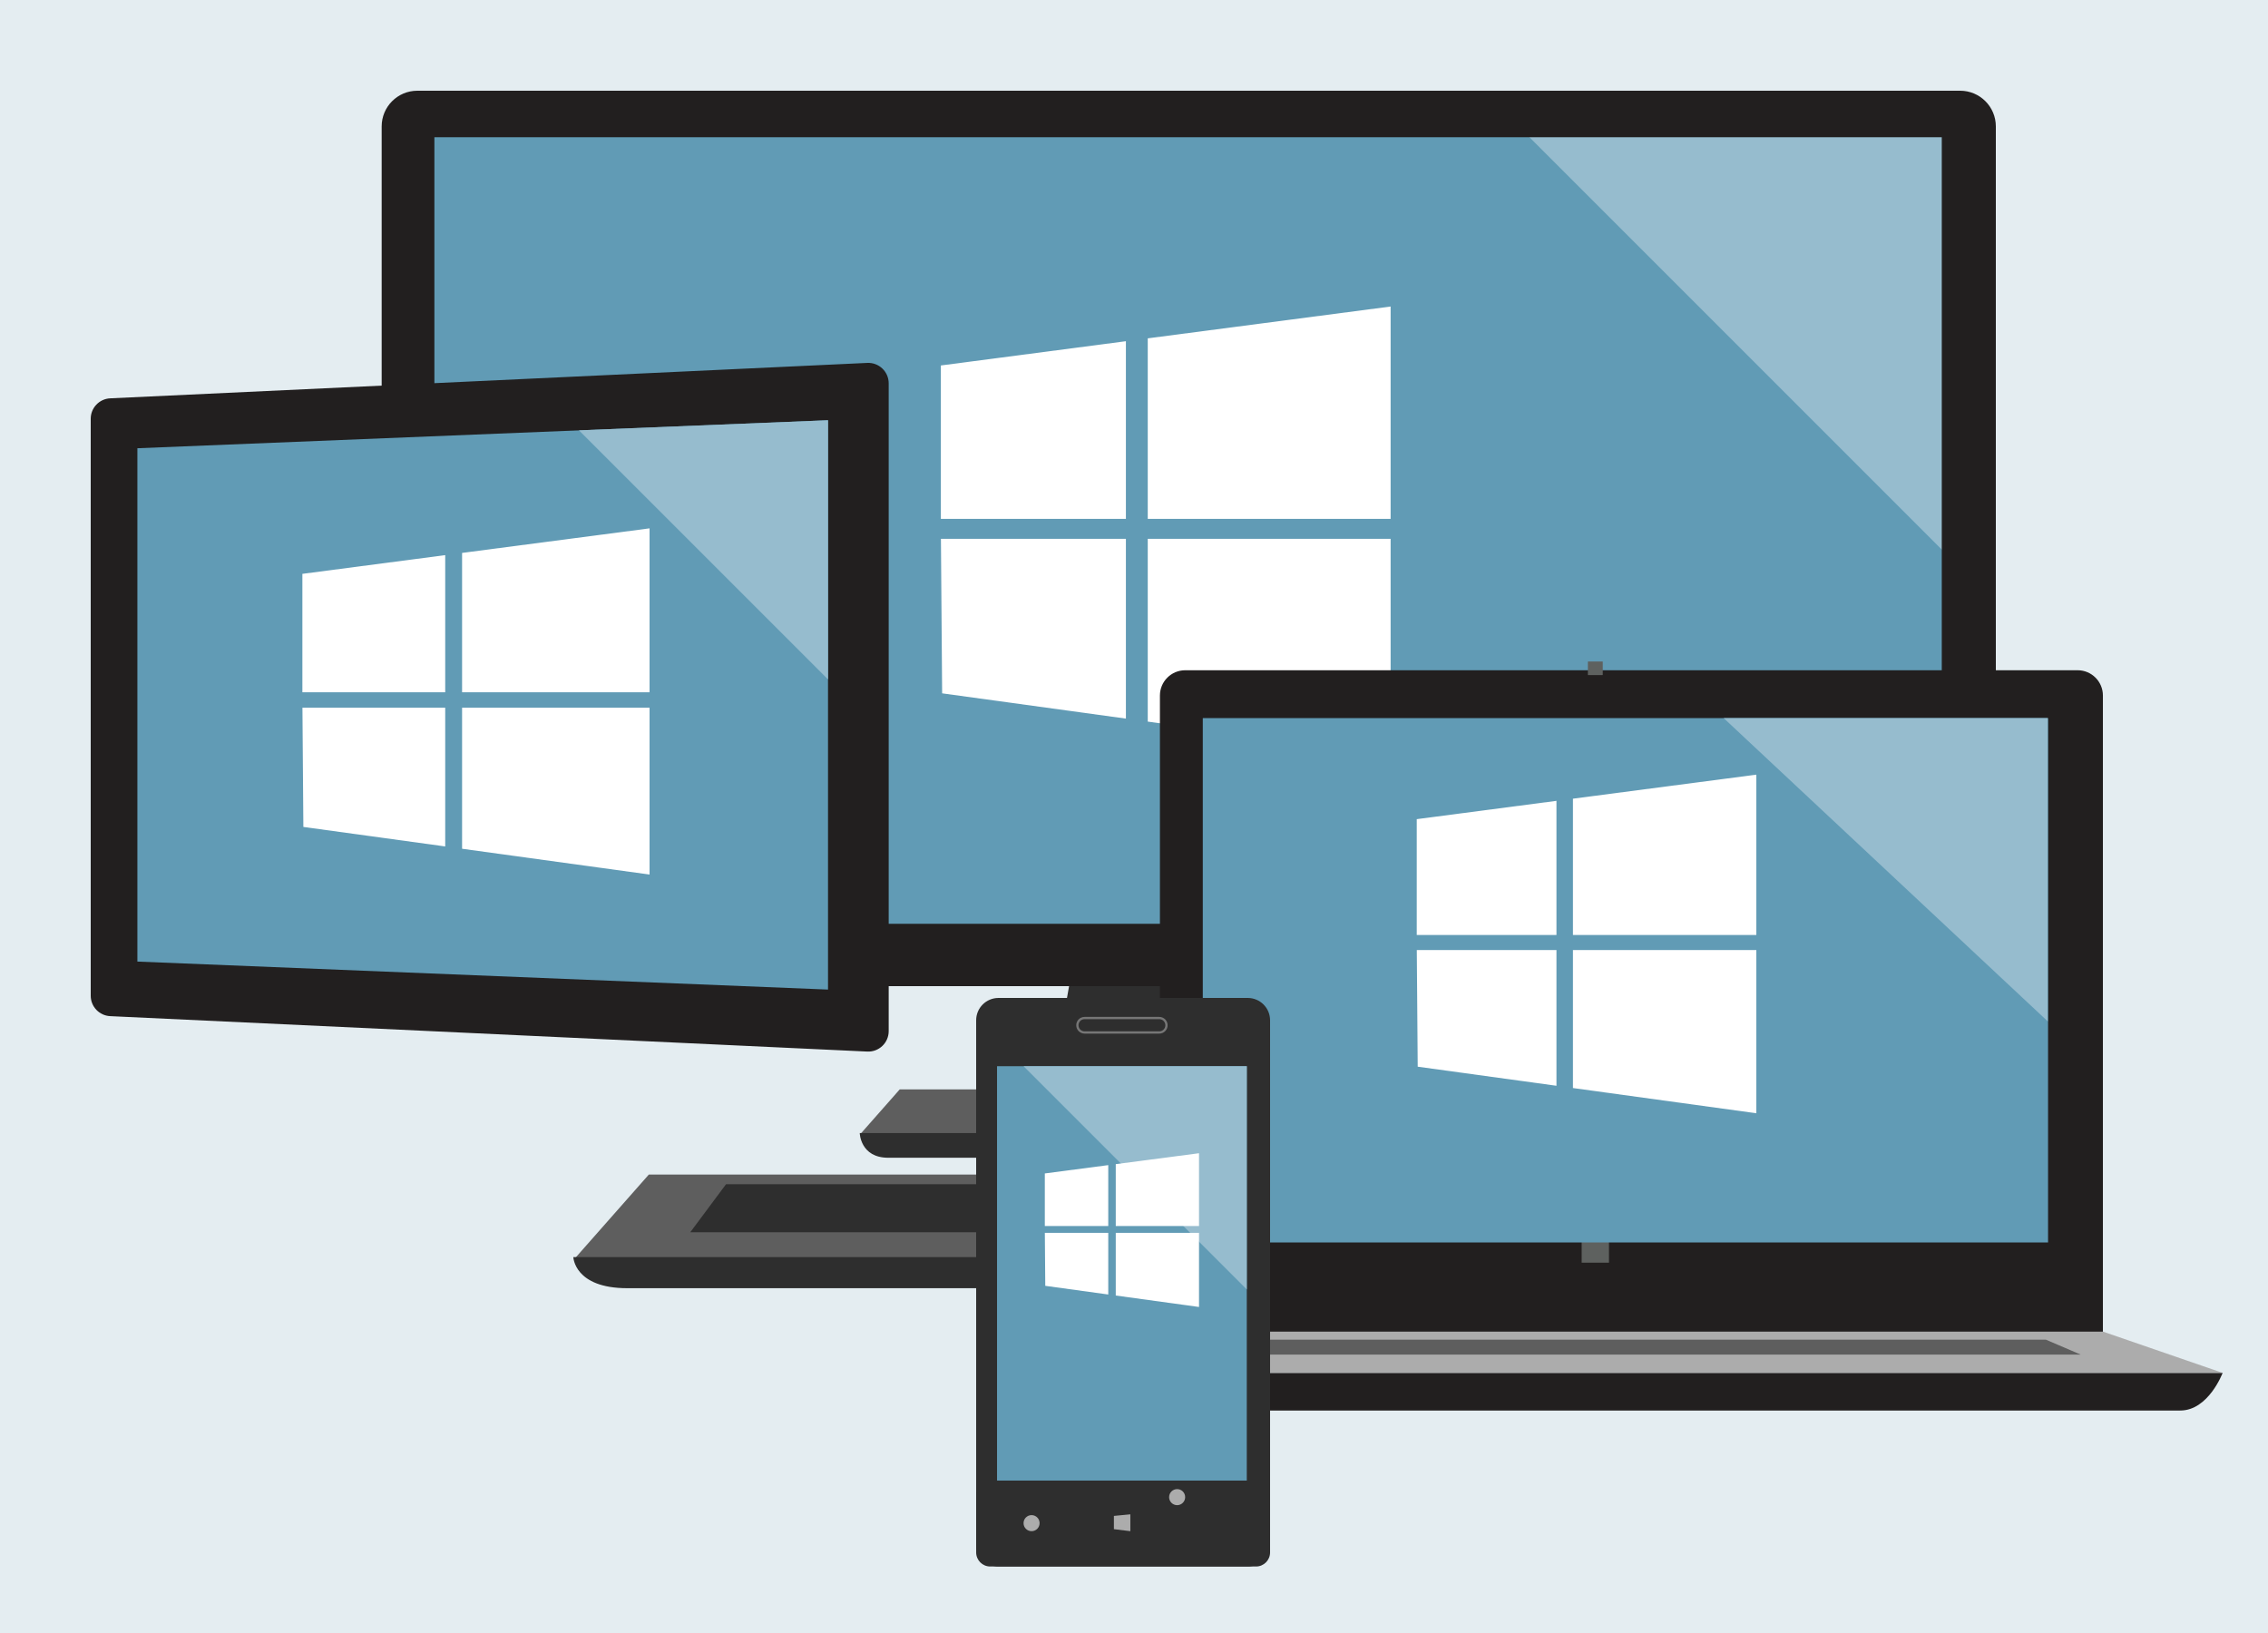
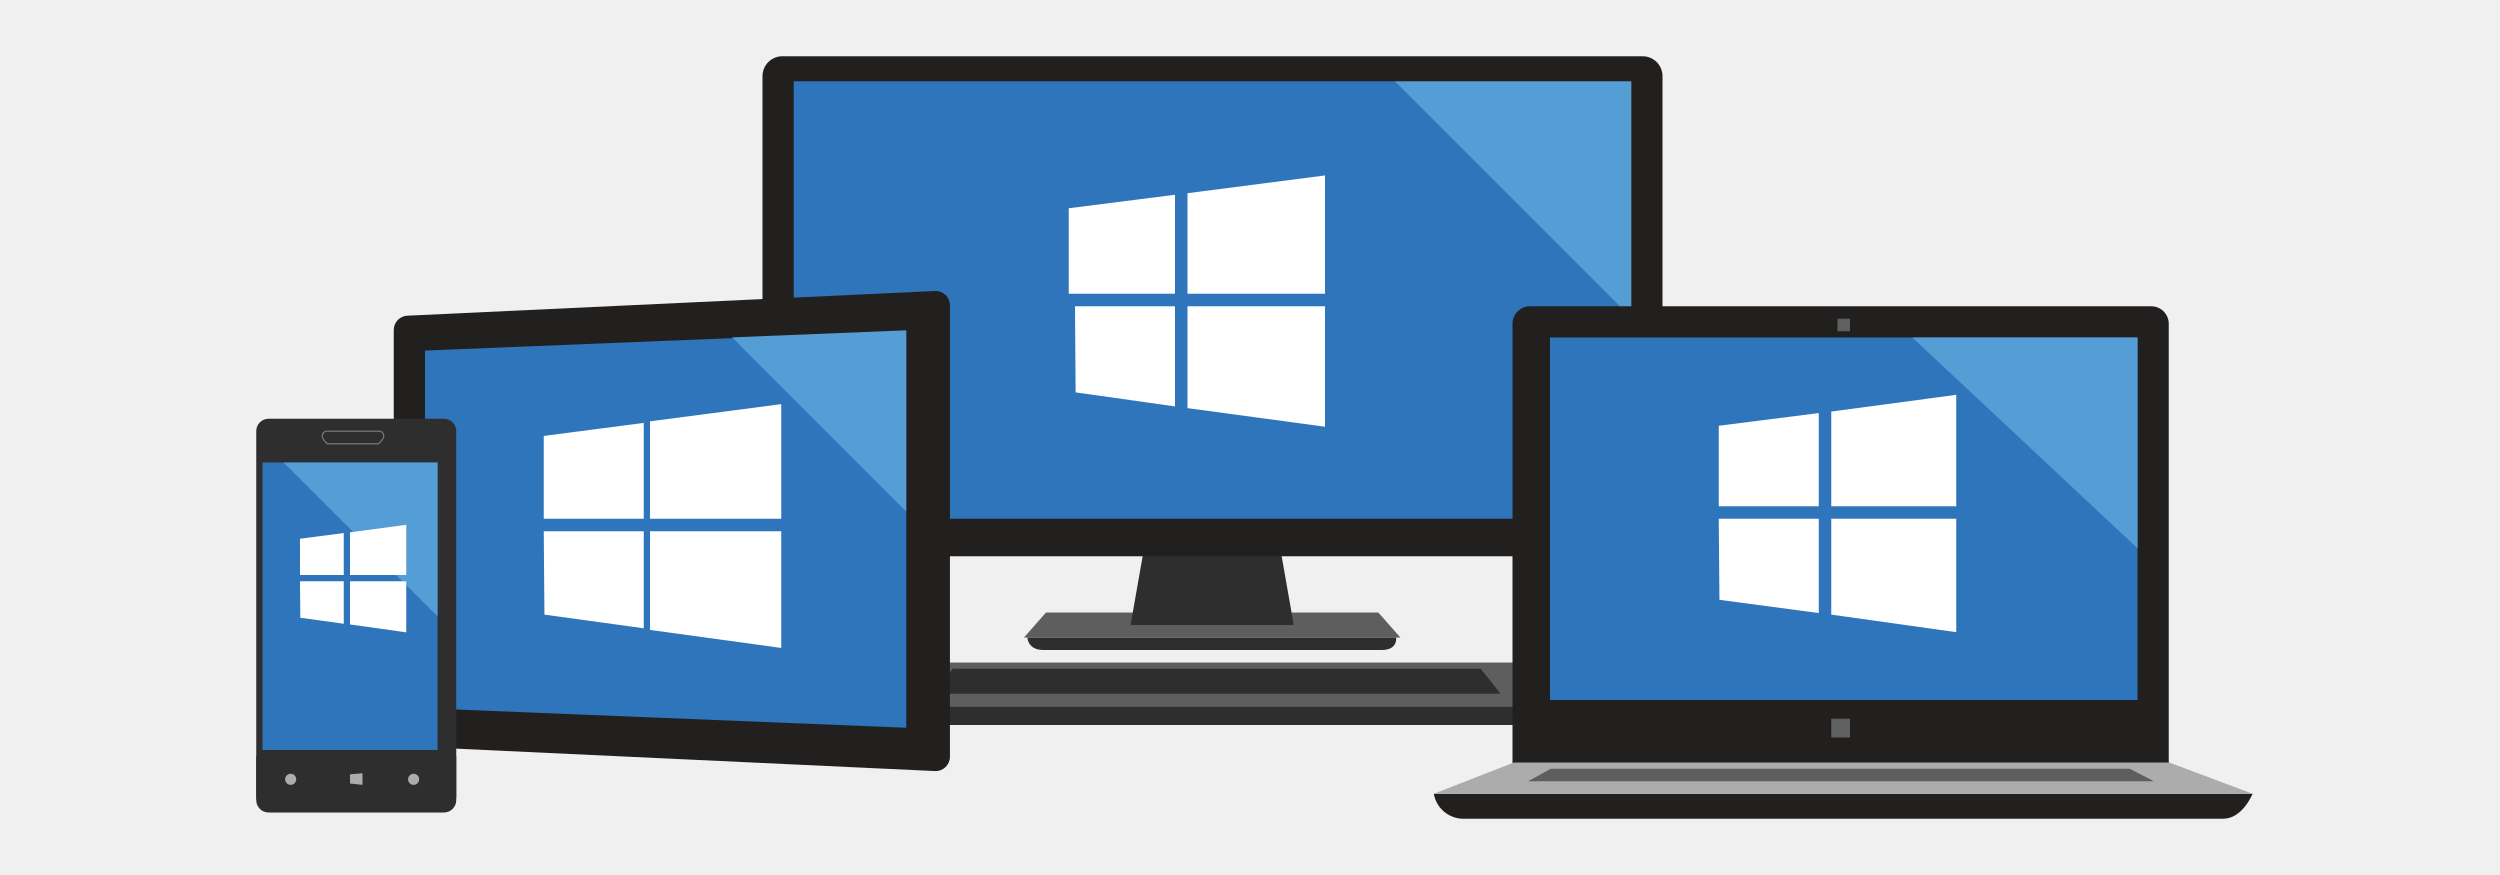
- <svg xmlns="http://www.w3.org/2000/svg" version="1.1" id="Layer_1" x="0px" y="0px" viewBox="0 0 200 144" style="enable-background:new 0 0 200 144;" xml:space="preserve">
-   <style type="text/css">
- 	.st0{fill:#E4EDF1;}
- 	.st1{fill:#E3E3E3;}
- 	.st2{fill:#5E5E5E;}
- 	.st3{fill:#2E2E2E;}
- 	.st4{fill:#7CABC2;}
- 	.st5{fill:#96BCCE;}
- 	.st6{fill:#2C3E50;}
- 	.st7{clip-path:url(#SVGID_2_);fill:#447995;}
- 	.st8{fill:#FFFFFF;}
- 	
- 		.st9{fill-rule:evenodd;clip-rule:evenodd;fill:none;stroke:#E3E3E3;stroke-width:1.309;stroke-linecap:round;stroke-linejoin:round;stroke-miterlimit:10;stroke-dasharray:1.309,2.618;}
- 	.st10{fill:#5D5D5D;}
- 	.st11{fill:#C7C7C7;}
- 	.st12{fill:none;stroke:#909090;stroke-width:1.174;stroke-miterlimit:10;stroke-dasharray:2.349,3.523;}
- 	.st13{fill:#395B71;}
- 	.st14{fill-rule:evenodd;clip-rule:evenodd;fill:#395B71;}
- 	.st15{fill-rule:evenodd;clip-rule:evenodd;fill:#2E2E2E;}
- 	.st16{fill:#2C3E58;}
- 	.st17{fill:#447995;}
- 	.st18{fill:none;}
- 	.st19{fill:#4889A8;}
- 	.st20{fill:#929090;}
- 	.st21{fill:#96BBCD;}
- 	.st22{fill:#3A5C71;}
- 	.st23{fill:#757575;}
- 	.st24{fill:#682A7A;}
- 	.st25{fill:#478AA9;}
- 	.st26{fill:#672A79;}
- 	.st27{fill:#334D63;}
- 	.st28{fill:#5D5F5E;}
- 	.st29{fill:#FAB516;}
- 	.st30{fill:#F5891F;}
- 	.st31{fill:#CB6D29;}
- 	.st32{fill:#171717;}
- 	.st33{fill:#CADEE6;}
- 	.st34{opacity:0.41;fill:#929090;}
- 	.st35{clip-path:url(#SVGID_4_);}
- 	.st36{clip-path:url(#SVGID_6_);}
- 	.st37{fill:#FE8B0C;}
- 	.st38{fill:#231F20;}
- 	.st39{fill:#909090;}
- 	.st40{fill:#2E2E2E;stroke:#8F8F8F;stroke-width:0.751;stroke-miterlimit:10;}
- 	.st41{fill:#8F8F8F;}
- 	.st42{fill:#C6C6C6;}
- 	.st43{fill:#777677;}
- 	.st44{fill:#D9DCE1;}
- 	.st45{clip-path:url(#SVGID_8_);}
- 	.st46{fill:none;stroke:#909090;stroke-miterlimit:10;stroke-dasharray:2,2;}
- 	.st47{fill:#ACACAC;}
- 	.st48{fill-rule:evenodd;clip-rule:evenodd;fill:#7CABC2;}
- 	.st49{fill-rule:evenodd;clip-rule:evenodd;fill:#478AA9;}
- 	.st50{clip-path:url(#SVGID_10_);}
- 	.st51{clip-path:url(#SVGID_12_);}
- 	.st52{fill:#7DB912;}
- 	.st53{fill:#B2B9C2;}
- 	.st54{fill:#B0CDDA;}
- 	.st55{clip-path:url(#SVGID_14_);fill:#333333;}
- 	.st56{clip-path:url(#SVGID_14_);fill:none;}
- 	.st57{clip-path:url(#SVGID_14_);fill:#7DB912;}
- 	.st58{clip-path:url(#SVGID_14_);fill:#FFFFFF;}
- 	.st59{clip-path:url(#SVGID_16_);fill:#333333;}
- 	.st60{clip-path:url(#SVGID_16_);fill:none;}
- 	.st61{clip-path:url(#SVGID_16_);fill:#395B71;}
- 	.st62{clip-path:url(#SVGID_16_);fill:#FFFFFF;}
- 	.st63{clip-path:url(#SVGID_16_);fill:#D1D2D2;}
- 	.st64{clip-path:url(#SVGID_18_);fill:#333333;}
- 	.st65{clip-path:url(#SVGID_18_);fill:none;}
- 	.st66{clip-path:url(#SVGID_18_);fill:#478AA9;}
- 	.st67{clip-path:url(#SVGID_18_);fill:#FFFFFF;}
- 	.st68{fill:#F58B20;}
- 	.st69{fill:#2B2B2B;}
- 	.st70{fill:#3B77AD;}
- 	.st71{fill:#F7CD13;}
- 	.st72{fill:#464646;}
- 	.st73{fill:#929497;}
- 	.st74{fill:#A6A8AB;}
- 	.st75{fill:#2F75BB;}
- 	.st76{fill:none;stroke:#757575;stroke-width:0.502;stroke-miterlimit:10;}
- 	.st77{fill:#3C88C6;}
- 	.st78{fill:#E4CB58;}
- 	.st79{fill:#58595B;}
- 	.st80{fill:#007ACC;}
- 	.st81{fill:#E4E4E5;}
- 	.st82{fill:#E73F24;}
- 	.st83{fill:#F58B23;}
- 	.st84{fill:#ADADAD;}
- 	.st85{fill:#959595;}
- 	.st86{fill-rule:evenodd;clip-rule:evenodd;fill:none;stroke:#E3E3E3;stroke-width:1.16;stroke-miterlimit:10;}
- 	.st87{fill-rule:evenodd;clip-rule:evenodd;fill:none;stroke:#4889A8;stroke-width:1.16;stroke-miterlimit:10;}
- 	.st88{fill-rule:evenodd;clip-rule:evenodd;fill:none;stroke:#0C8A44;stroke-width:1.16;stroke-miterlimit:10;}
- 	.st89{fill:#DB58DB;}
- 	.st90{fill:#B4079C;}
- 	.st91{fill:#9A37AF;}
- 	.st92{fill:#721481;}
- 	.st93{fill:#73AA24;}
- 	.st94{fill:#05930C;}
- 	.st95{fill:#2581BF;}
- 	.st96{fill:#004E8C;}
- 	.st97{fill:none;stroke:#909090;stroke-width:0.92;stroke-miterlimit:10;}
- 	.st98{fill:none;stroke:#909090;stroke-width:0.949;stroke-miterlimit:10;}
- 	.st99{fill:none;stroke:#909090;stroke-width:0.899;stroke-miterlimit:10;}
- 	.st100{fill:none;stroke:#909090;stroke-width:0.848;stroke-miterlimit:10;}
- 	.st101{fill:none;stroke:#909090;stroke-width:0.797;stroke-miterlimit:10;}
- 	.st102{fill:none;stroke:#909090;stroke-width:0.747;stroke-miterlimit:10;}
- 	.st103{fill:none;stroke:#909090;stroke-width:0.696;stroke-miterlimit:10;}
- 	.st104{fill:none;stroke:#447995;stroke-miterlimit:10;}
- 	.st105{fill:#FFFFFF;stroke:#96BCCE;stroke-width:0.75;stroke-miterlimit:10;}
- 	.st106{clip-path:url(#SVGID_20_);}
- 	.st107{fill:#08BBF1;}
- 	.st108{fill:#0AA5E2;}
- 	.st109{fill:#B2D7F0;}
- 	.st110{fill:#181717;}
- 	.st111{fill:#F3AF21;}
- 	.st112{fill:none;stroke:#5D5D5D;stroke-width:0.835;stroke-miterlimit:10;}
- 	.st113{fill:none;stroke:#5D5D5D;stroke-width:1.353;stroke-miterlimit:10;}
- 	.st114{fill-rule:evenodd;clip-rule:evenodd;fill:#7DB912;}
- 	.st115{fill:#333333;}
- 	.st116{fill:none;stroke:#FFFFFF;stroke-width:0.225;stroke-linecap:round;stroke-linejoin:round;stroke-miterlimit:10;}
- 	.st117{fill:#737374;}
- 	.st118{fill:#515050;}
- 	.st119{fill:none;stroke:#000000;stroke-width:0.45;stroke-miterlimit:1;}
- 	.st120{fill:#619BB5;}
- 	.st121{fill:none;stroke:#395B71;stroke-width:0.234;stroke-miterlimit:10;}
- 	.st122{fill:#32383D;}
- 	.st123{fill:#00BCF2;}
- 	.st124{fill:#2C2737;}
- 	.st125{fill:#201D29;}
- 	.st126{fill:#22BAED;}
- 	.st127{fill:#221F1F;}
- 	.st128{clip-path:url(#SVGID_22_);}
- 	.st129{clip-path:url(#SVGID_24_);}
- 	.st130{fill:#5E615F;}
- 	.st131{fill:none;stroke:#767676;stroke-width:0.199;stroke-miterlimit:10;}
- 	.st132{fill:#699F63;}
- 	.st133{fill-rule:evenodd;clip-rule:evenodd;fill:#333333;}
- 	.st134{fill-rule:evenodd;clip-rule:evenodd;fill:#699F63;}
- 	.st135{clip-path:url(#XMLID_3_);}
- 	.st136{fill:url(#SVGID_25_);}
- 	.st137{fill:url(#SVGID_26_);}
- 	.st138{fill:url(#SVGID_27_);}
- 	.st139{fill:url(#SVGID_28_);}
- 	.st140{fill:url(#SVGID_29_);}
- 	.st141{fill:url(#SVGID_30_);}
- 	.st142{fill:#00890B;}
- 	.st143{clip-path:url(#SVGID_32_);}
- 	.st144{fill:#515150;}
- 	.st145{fill:#457994;}
- 	.st146{fill:#F16424;}
- 	.st147{fill:#8B6AB1;}
- 	.st148{fill:#5C2D91;}
- 	.st149{clip-path:url(#SVGID_34_);fill:#447995;}
- </style>
-   <rect class="st0" width="200" height="144" />
-   <g>
-     <rect x="36.68" y="9.682" class="st120" width="134.971" height="74.068" />
-     <polygon class="st5" points="171.65,48.88 171.65,8.508 131.279,8.508  " />
-     <polygon class="st2" points="134.183,99.931 75.93,99.931 79.343,96.062 130.769,96.062  " />
-     <path class="st3" d="M131.879,102.092c-2.603,0-51.071,0-53.546,0c-2.475,0-2.517-2.176-2.517-2.176h58.367   C134.183,99.916,134.481,102.092,131.879,102.092z" />
-     <polygon class="st3" points="117.685,97.427 92.427,97.427 94.475,85.822 115.637,85.822  " />
-     <path class="st127" d="M172.852,8H36.805c-1.739,0-3.148,1.409-3.148,3.148v72.664c0,1.738,1.409,3.148,3.148,3.148h136.047   c1.739,0,3.148-1.409,3.148-3.148V11.148C176,9.409,174.591,8,172.852,8z M171.232,81.463H38.306V12.1h132.926V81.463z" />
-     <polygon class="st2" points="160.797,110.878 50.773,110.878 57.219,103.571 154.35,103.571  " />
-     <polygon class="st3" points="150.698,108.659 60.872,108.659 64.026,104.425 147.544,104.425  " />
-     <path class="st3" d="M156.445,113.595c-4.916,0-96.459,0-101.133,0s-4.754-2.744-4.754-2.744h110.239   C160.797,110.851,161.361,113.595,156.445,113.595z" />
-     <polygon class="st8" points="99.286,45.753 99.286,30.088 82.968,32.227 82.968,45.753  " />
-     <polygon class="st8" points="101.213,45.753 122.63,45.753 122.63,27.029 101.213,29.836  " />
-     <polygon class="st8" points="101.213,47.514 101.213,63.632 122.63,66.578 122.63,47.514  " />
-     <polygon class="st8" points="99.286,47.514 82.974,47.514 83.081,61.139 99.286,63.367  " />
-   </g>
-   <g>
-     <path class="st127" d="M185.442,118.08V61.333c0-1.231-0.998-2.23-2.23-2.23h-78.696c-1.231,0-2.23,0.998-2.23,2.23v56.747H185.442   z" />
-     <path class="st127" d="M192.262,124.382c-2.492,0-93.189,0-96.403,0c-3.213,0-3.738-3.32-3.738-3.32H196   C196,121.062,194.754,124.382,192.262,124.382z" />
-     <rect x="140.025" y="58.333" class="st130" width="1.312" height="1.197" />
-     <rect x="139.477" y="109.147" class="st130" width="2.408" height="2.197" />
-     <g>
-       <rect x="106.066" y="63.323" class="st120" width="74.538" height="46.239" />
-       <polygon class="st5" points="180.577,63.323 151.999,63.323 180.577,90.064   " />
-     </g>
-     <polygon class="st47" points="92.121,121.062 102.286,117.422 185.442,117.422 196,121.062  " />
-     <polygon class="st2" points="104.103,119.451 106.953,118.135 180.416,118.135 183.486,119.451  " />
-     <polygon class="st8" points="137.254,82.446 137.254,70.619 124.934,72.234 124.934,82.446  " />
-     <polygon class="st8" points="138.708,82.446 154.878,82.446 154.878,68.31 138.708,70.429  " />
-     <polygon class="st8" points="138.708,83.775 138.708,95.944 154.878,98.168 154.878,83.775  " />
-     <polygon class="st8" points="137.254,83.775 124.939,83.775 125.019,94.062 137.254,95.744  " />
-   </g>
-   <g>
-     <path class="st127" d="M9.719,89.605l66.762,3.123c1.028,0.048,1.887-0.772,1.887-1.801V33.803c0-1.029-0.859-1.849-1.887-1.801   L9.719,35.125C8.757,35.17,8,35.963,8,36.926v50.878C8,88.767,8.757,89.56,9.719,89.605z" />
-     <polygon class="st120" points="12.115,84.793 73.018,87.262 73.018,37.058 12.115,39.527  " />
-     <polygon class="st5" points="73.018,59.91 73.018,37.058 51.056,37.948  " />
-     <polygon class="st8" points="39.261,61.044 39.261,48.952 26.665,50.603 26.665,61.044  " />
-     <polygon class="st8" points="40.748,61.044 57.28,61.044 57.28,46.591 40.748,48.757  " />
-     <polygon class="st8" points="40.748,62.403 40.748,74.844 57.28,77.118 57.28,62.403  " />
-     <polygon class="st8" points="39.261,62.403 26.67,62.403 26.752,72.92 39.261,74.64  " />
-   </g>
-   <g>
-     <path class="st3" d="M110.029,138.136H88.052c-1.088,0-1.971-0.882-1.971-1.971V89.971c0-1.088,0.882-1.971,1.971-1.971h21.977   c1.088,0,1.971,0.882,1.971,1.971v46.195C112,137.254,111.118,138.136,110.029,138.136z" />
-     <path class="st3" d="M86.082,131.551v5.346c0,0.684,0.555,1.239,1.239,1.239h23.44c0.684,0,1.239-0.555,1.239-1.239v-5.346H86.082z   " />
-     <rect x="87.923" y="94.019" class="st120" width="22.023" height="36.54" />
-     <g>
-       <path class="st131" d="M102.228,91.045h-6.586c-0.352,0-0.637-0.285-0.637-0.637s0.285-0.637,0.637-0.637h6.586    c0.352,0,0.637,0.285,0.637,0.637S102.58,91.045,102.228,91.045z" />
-     </g>
-     <circle class="st47" cx="90.968" cy="134.313" r="0.708" />
-     <circle class="st47" cx="103.804" cy="132.02" r="0.708" />
-     <polygon class="st47" points="99.678,135.021 98.227,134.844 98.227,133.675 99.678,133.534  " />
-     <polygon class="st5" points="109.946,113.706 109.946,94.019 90.26,94.019  " />
-     <polygon class="st8" points="97.73,108.112 97.73,102.742 92.136,103.475 92.136,108.112  " />
-     <polygon class="st8" points="98.391,108.112 105.733,108.112 105.733,101.693 98.391,102.655  " />
-     <polygon class="st8" points="98.391,108.716 98.391,114.241 105.733,115.251 105.733,108.716  " />
-     <polygon class="st8" points="97.73,108.716 92.138,108.716 92.175,113.386 97.73,114.151  " />
-   </g>
+ <svg xmlns="http://www.w3.org/2000/svg" id="Layer_1" data-name="Layer 1" viewBox="0 0 400 140">
+   <defs>
+     <style>.cls-1{opacity:0.3;}.cls-2{fill:#2f75bb;}.cls-3{fill:#549dd5;}.cls-4{fill:#5e5e5e;}.cls-5{fill:#2e2e2e;}.cls-6{fill:#221f1f;}.cls-7{fill:#fff;}.cls-8{fill:#5e615f;}.cls-9{fill:#acacac;}.cls-10{fill:none;stroke:#767676;stroke-miterlimit:10;stroke-width:0.2px;}</style>
+   </defs>
+   <text class="cls-1" />
+   <rect class="cls-2" x="125" y="11" width="136" height="75" />
+   <polygon class="cls-3" points="261 50.82 261 10 220.18 10 261 50.82" />
+   <polygon class="cls-4" points="224.06 102 163.83 102 167.36 98 220.53 98 224.06 102" />
+   <path class="cls-5" d="M221.07,104H166.93c-2.5,0-2.55-2-2.55-2h59S223.7,104,221.07,104Z" />
+   <polygon class="cls-5" points="207 100 180.89 100 183 88 204.89 88 207 100" />
+   <path class="cls-6" d="M262.82,9H125.18A3.18,3.18,0,0,0,122,12.18V85.82A3.18,3.18,0,0,0,125.18,89H262.82A3.18,3.18,0,0,0,266,85.82V12.18A3.18,3.18,0,0,0,262.82,9ZM261,83H127V13H261Z" />
+   <polygon class="cls-4" points="250.31 113 139.06 113 145.58 106 243.79 106 250.31 113" />
+   <polygon class="cls-5" points="240.1 111 149.27 111 152.46 107 236.91 107 240.1 111" />
+   <path class="cls-5" d="M245.91,116H143.65c-4.73,0-4.81-3-4.81-3H250.31S250.88,116,245.91,116Z" />
+   <polygon class="cls-7" points="188 47 188 31.16 171 33.32 171 47 188 47" />
+   <polygon class="cls-7" points="190 47 212 47 212 28.07 190 30.91 190 47" />
+   <polygon class="cls-7" points="190 49 190 65.3 212 68.28 212 49 190 49" />
+   <polygon class="cls-7" points="188 49 172 49 172.1 62.78 188 65.03 188 49" />
+   <path class="cls-6" d="M347,123V51.81A2.81,2.81,0,0,0,344.19,49H244.81A2.81,2.81,0,0,0,242,51.81V123Z" />
+   <path class="cls-6" d="M355.68,131H234.12a4.81,4.81,0,0,1-4.71-4h131S358.83,131,355.68,131Z" />
+   <rect class="cls-8" x="294" y="51" width="2" height="2" />
+   <rect class="cls-8" x="293" y="115" width="3" height="3" />
+   <rect class="cls-2" x="248" y="54" width="94" height="58" />
+   <polygon class="cls-3" points="342 54 305.96 54 342 87.72 342 54" />
+   <polygon class="cls-9" points="229.4 127 242.22 122 347.08 122 360.4 127 229.4 127" />
+   <polygon class="cls-4" points="244.51 125 248.11 123 340.75 123 344.62 125 244.51 125" />
+   <polygon class="cls-7" points="291 81 291 66.09 275 68.12 275 81 291 81" />
+   <polygon class="cls-7" points="293 81 313 81 313 63.17 293 65.85 293 81" />
+   <polygon class="cls-7" points="293 83 293 98.34 313 101.15 313 83 293 83" />
+   <polygon class="cls-7" points="291 83 275 83 275.11 95.97 291 98.09 291 83" />
+   <path class="cls-6" d="M65.18,119.42l84.42,3.95a2.29,2.29,0,0,0,2.39-2.29V48.85a2.29,2.29,0,0,0-2.39-2.29L65.18,50.51A2.29,2.29,0,0,0,63,52.8v64.34A2.29,2.29,0,0,0,65.18,119.42Z" />
+   <polygon class="cls-2" points="68 113.32 145 116.44 145 52.97 68 56.09 68 113.32" />
+   <polygon class="cls-3" points="145 81.85 145 52.85 117.13 53.98 145 81.85" />
+   <polygon class="cls-7" points="103 83 103 67.66 87 69.75 87 83 103 83" />
+   <polygon class="cls-7" points="104 83 125 83 125 64.66 104 67.41 104 83" />
+   <polygon class="cls-7" points="104 85 104 100.79 125 103.67 125 85 104 85" />
+   <polygon class="cls-7" points="103 85 87 85 87.11 98.34 103 100.53 103 85" />
+   <rect class="cls-5" x="41" y="67" width="32" height="63" rx="1.97" ry="1.97" />
+   <path class="cls-5" d="M41,121v6.45A1.55,1.55,0,0,0,42.55,129h28.9A1.55,1.55,0,0,0,73,127.45V121Z" />
+   <rect class="cls-2" x="42" y="74" width="28" height="46" />
+   <path class="cls-10" d="M60.6,71H52.36c-.44-.45-.8-.8-.8-1.24a.74.74,0,0,1,.8-.76H60.6a.74.74,0,0,1,.8.76C61.4,70.2,61,70.55,60.6,71Z" />
+   <circle class="cls-9" cx="46.51" cy="124.69" r="0.89" />
+   <circle class="cls-9" cx="66.18" cy="124.69" r="0.89" />
+   <polygon class="cls-9" points="58 125.58 56 125.36 56 123.89 58 123.72 58 125.58" />
+   <polygon class="cls-3" points="70 98.63 70 74 45.37 74 70 98.63" />
+   <polygon class="cls-7" points="55 92 55 85.28 48 86.2 48 92 55 92" />
+   <polygon class="cls-7" points="56 92 65 92 65 83.97 56 85.17 56 92" />
+   <polygon class="cls-7" points="56 93 56 99.91 65 101.18 65 93 56 93" />
+   <polygon class="cls-7" points="55 93 48 93 48.05 98.84 55 99.8 55 93" />
</svg>
